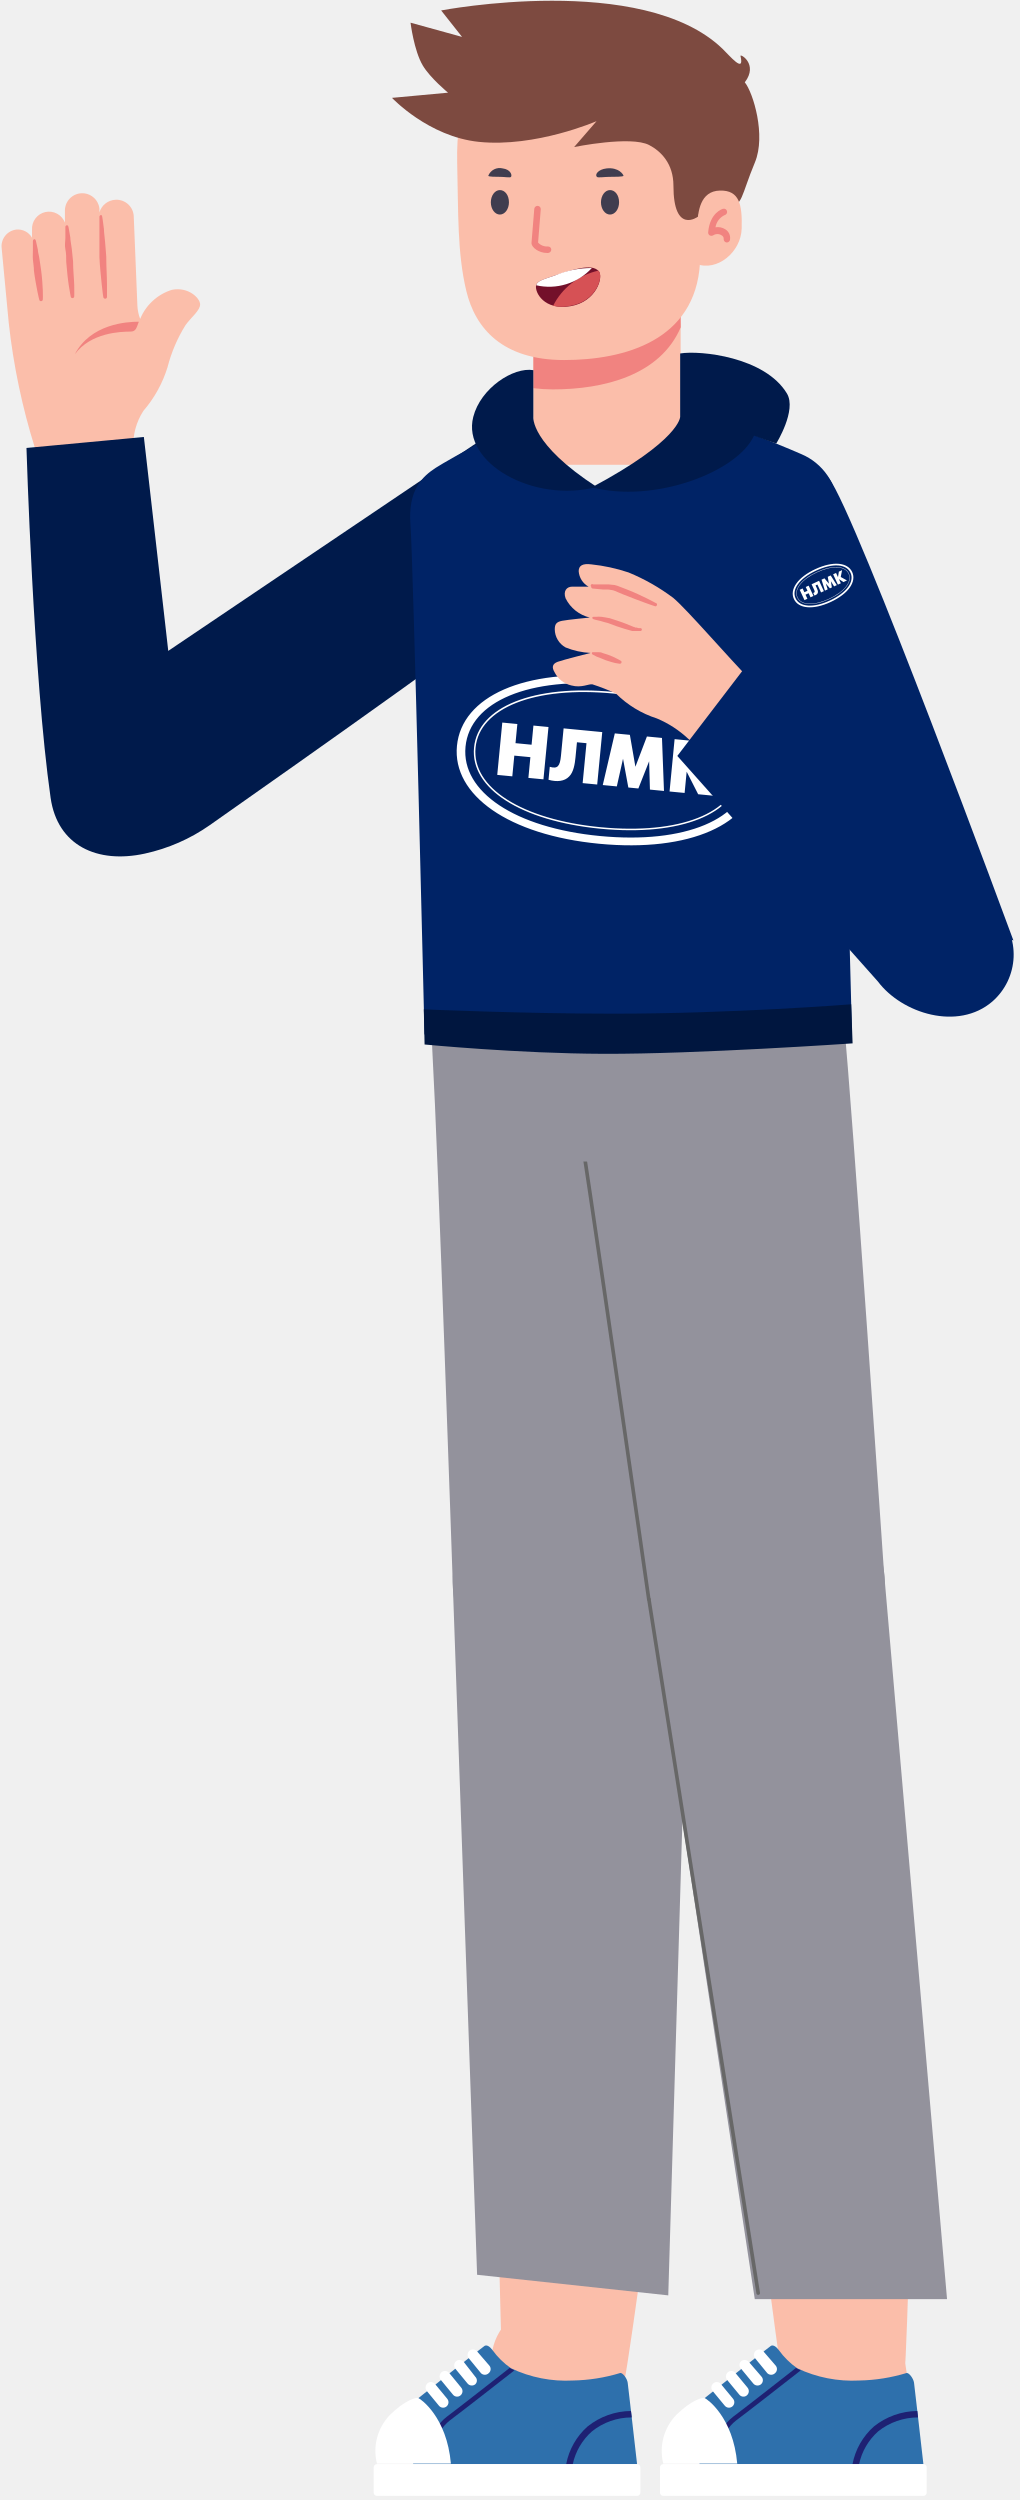
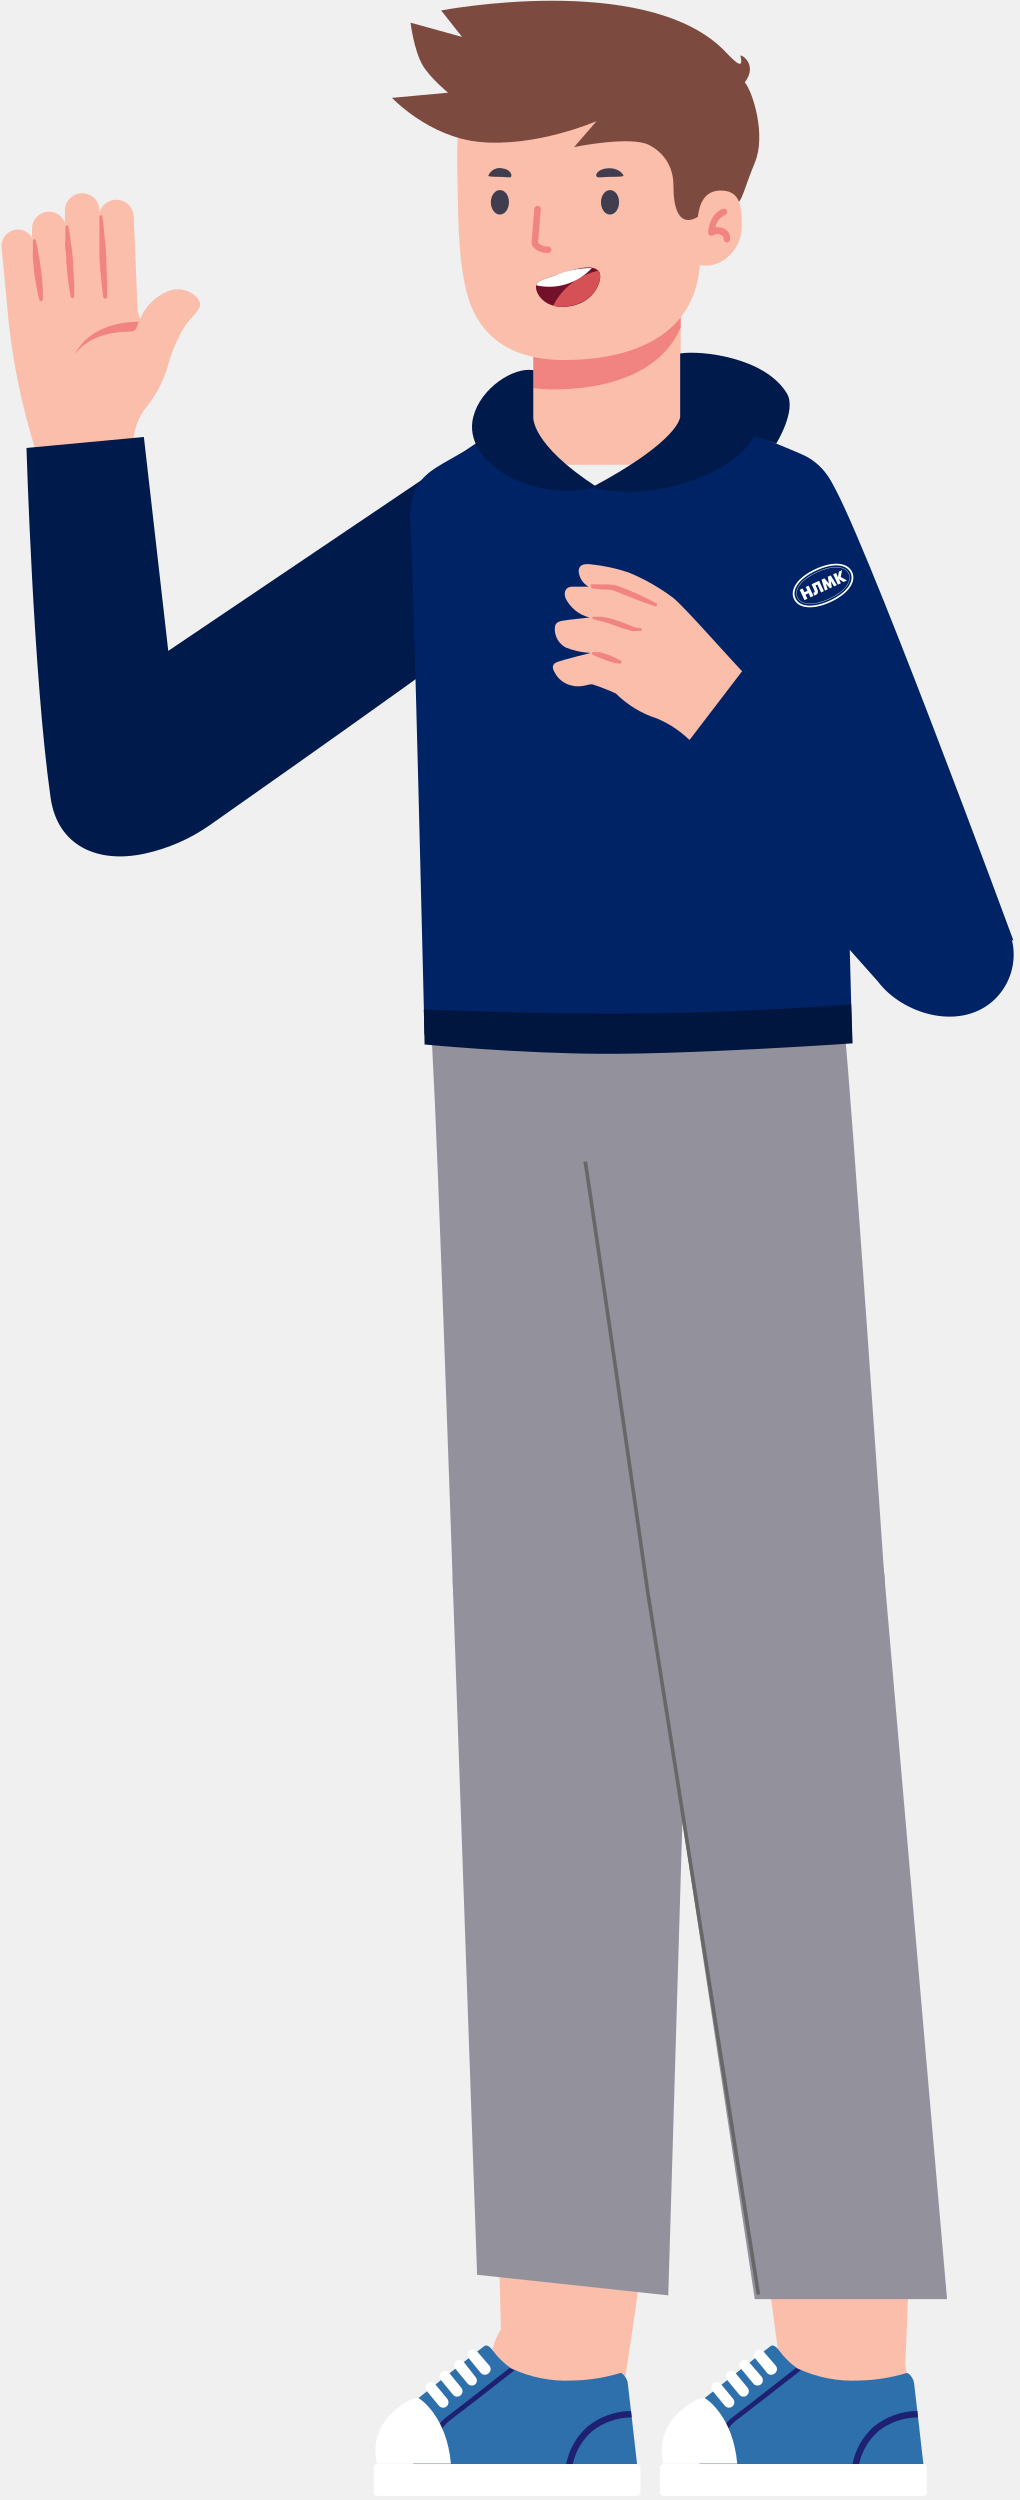
<svg xmlns="http://www.w3.org/2000/svg" width="210" height="515" viewBox="0 0 210 515" fill="none">
  <path d="M109.86 60.053H140.209V95.746H109.86V60.053Z" fill="#FBBEAA" />
  <path d="M140.134 60.053H109.885V79.966C111.206 80.13 112.536 80.214 113.868 80.218C124.303 80.218 135.974 77.37 140.234 67.413L140.134 60.053Z" fill="#F18380" />
  <path d="M94.18 33.56C94.432 43.87 94.18 52.012 96.046 59.877C97.911 67.741 103.608 74.169 116.211 74.169C128.815 74.169 143.183 70.06 144.191 54.306C146.258 52.062 149.611 44.072 149.737 35.123C149.863 26.175 149.157 7.244 128.764 4.345C108.372 1.446 93.626 8.933 94.18 33.56Z" fill="#FBBEAA" />
  <path d="M104.843 41.677C104.843 43.063 104.011 44.198 102.977 44.198C101.944 44.198 101.112 43.063 101.112 41.677C101.112 40.291 101.944 39.156 102.977 39.156C104.011 39.156 104.843 40.19 104.843 41.677Z" fill="#403D4F" />
  <path d="M127.53 41.677C127.53 43.063 126.698 44.198 125.664 44.198C124.631 44.198 123.799 43.063 123.799 41.677C123.799 40.291 124.631 39.156 125.664 39.156C126.698 39.156 127.53 40.19 127.53 41.677Z" fill="#403D4F" />
  <path d="M122.967 36.434C123.144 36.66 124.48 36.434 125.488 36.434C126.496 36.434 128.437 36.434 128.437 36.207C128.437 35.98 127.479 34.417 124.958 34.694C123.144 34.896 122.488 36.03 122.967 36.434Z" fill="#403D4F" />
  <path d="M105.272 36.433C105.121 36.66 103.987 36.433 103.105 36.433C102.222 36.433 100.584 36.433 100.584 36.206C100.81 35.635 101.237 35.166 101.785 34.888C102.333 34.609 102.963 34.54 103.558 34.694C105.121 34.896 105.55 36.03 105.272 36.433Z" fill="#403D4F" />
  <path d="M112.709 52.113C110.944 52.113 109.533 50.953 109.482 50.121L110.062 43.013C110.081 42.837 110.168 42.675 110.305 42.562C110.441 42.449 110.616 42.394 110.793 42.408C110.879 42.414 110.963 42.438 111.04 42.477C111.118 42.516 111.186 42.569 111.242 42.635C111.299 42.7 111.341 42.777 111.368 42.859C111.395 42.941 111.405 43.028 111.398 43.114L110.844 49.97C111.098 50.246 111.412 50.462 111.761 50.602C112.109 50.741 112.485 50.801 112.86 50.777C112.948 50.77 113.037 50.781 113.121 50.809C113.204 50.837 113.282 50.882 113.347 50.941C113.413 51 113.467 51.072 113.504 51.152C113.542 51.232 113.563 51.318 113.566 51.407C113.566 51.586 113.499 51.758 113.377 51.889C113.256 52.02 113.089 52.1 112.911 52.113H112.709Z" fill="#F18380" />
  <path d="M138.728 38.248C138.728 48.42 143.769 44.639 143.769 44.639C145.03 40.858 147.225 42.483 150.112 42.483C152.998 42.483 152.627 40.381 155.514 33.449C157.823 27.904 155.161 19.092 153.429 16.959C156.3 13.198 152.407 10.958 152.541 11.528C153.429 15.286 150.352 11.509 148.811 10.027C132.352 -5.799 90.875 2.152 90.875 2.152L95.183 7.603L84.573 4.673C84.573 4.673 85.266 10.414 87.094 13.495C88.617 16.062 92.297 19.092 92.297 19.092L80.751 20.159C80.751 20.159 88.256 28.157 98.647 29.224C110.348 30.424 122.892 24.958 122.892 24.958L118.274 30.29C118.274 30.29 129.946 27.909 133.727 29.88C136.145 31.14 138.728 33.701 138.728 38.248Z" fill="#7D4A40" />
  <path d="M143.637 46.466C143.763 43.593 144.217 39.358 148.3 39.257C152.384 39.156 152.913 42.231 152.787 47.071C152.661 51.911 147.746 56.02 143.435 54.356L143.637 46.466Z" fill="#FBBEAA" />
  <path d="M149.637 49.945C149.46 49.914 149.303 49.815 149.199 49.668C149.095 49.522 149.053 49.34 149.082 49.163C149.082 49.021 149.042 48.882 148.966 48.761C148.89 48.641 148.782 48.544 148.654 48.483C148.396 48.31 148.094 48.218 147.784 48.218C147.474 48.218 147.172 48.31 146.914 48.483C146.803 48.544 146.677 48.577 146.549 48.577C146.421 48.577 146.295 48.544 146.183 48.483C146.081 48.415 145.998 48.32 145.945 48.209C145.892 48.099 145.87 47.975 145.881 47.852C146.234 43.794 148.83 43.038 148.931 43.013C149.017 42.986 149.108 42.978 149.197 42.988C149.287 42.998 149.373 43.026 149.451 43.071C149.529 43.116 149.597 43.176 149.651 43.249C149.704 43.321 149.743 43.404 149.763 43.492C149.809 43.659 149.788 43.838 149.703 43.989C149.618 44.14 149.476 44.251 149.309 44.298C148.806 44.526 148.367 44.876 148.032 45.316C147.698 45.756 147.478 46.273 147.393 46.819C148.084 46.706 148.792 46.85 149.385 47.222C149.73 47.425 150.009 47.723 150.188 48.081C150.367 48.439 150.438 48.841 150.393 49.239C150.397 49.337 150.38 49.435 150.343 49.526C150.306 49.617 150.249 49.699 150.177 49.766C150.106 49.833 150.02 49.884 149.927 49.915C149.833 49.946 149.734 49.956 149.637 49.945Z" fill="#F18380" />
  <path d="M114.447 61.188C116.88 61.094 119.217 60.209 121.102 58.667" stroke="#73102A" stroke-width="0.5" stroke-miterlimit="10" stroke-linecap="round" />
  <path d="M114.362 56.726C117.891 55.567 121.925 54.206 123.311 55.844C124.395 56.953 122.933 62.171 117.513 63.078C112.094 63.986 110.153 60.255 110.43 58.819C110.607 57.936 111.59 57.659 114.362 56.726Z" fill="#73102A" />
  <path d="M123.185 55.769H123.311C124.395 56.878 122.933 62.096 117.513 63.003C116.336 63.277 115.111 63.277 113.934 63.003C114.847 61.19 116.15 59.6 117.749 58.35C119.348 57.099 121.205 56.218 123.185 55.769Z" fill="#D65155" />
  <path d="M121.924 55.214C120.496 56.766 118.683 57.912 116.668 58.536C114.654 59.161 112.51 59.241 110.455 58.768C110.656 57.911 111.665 57.634 114.362 56.726C116.755 55.72 119.327 55.206 121.924 55.214Z" fill="white" />
  <path d="M170.744 98.496C176.347 105.7 208.763 193.742 208.763 193.742C178.748 184.138 181.565 158.18 165.24 160.926C165.24 160.926 146.416 116.744 145.698 112.791C144.948 109.675 145.284 106.397 146.652 103.498C148.02 100.599 150.336 98.255 153.218 96.852C161.252 92.746 165.142 91.292 170.744 98.496Z" fill="#002366" />
  <path d="M27.464 92.29C27.34 89.589 28.063 86.917 29.532 84.646C31.794 82.024 33.488 78.962 34.509 75.653C35.294 72.581 36.547 69.649 38.226 66.959C39.425 65.311 41.224 63.962 41.224 62.703C41.224 61.444 38.825 59.015 35.408 59.705C33.944 60.161 32.599 60.935 31.469 61.971C30.34 63.008 29.453 64.281 28.873 65.7C28.545 64.836 28.353 63.926 28.303 63.002L27.554 44.626C27.543 44.15 27.436 43.681 27.24 43.246C27.044 42.812 26.763 42.421 26.414 42.097C26.065 41.773 25.654 41.522 25.206 41.359C24.759 41.196 24.283 41.125 23.807 41.149C23.049 41.181 22.32 41.45 21.724 41.918C21.127 42.386 20.692 43.029 20.479 43.757V42.917C20.364 42.024 19.915 41.208 19.222 40.632C18.53 40.056 17.645 39.763 16.746 39.812C15.846 39.861 14.999 40.249 14.374 40.898C13.748 41.546 13.391 42.407 13.374 43.307V45.855C13.074 45.07 12.502 44.418 11.761 44.019C11.021 43.621 10.162 43.501 9.341 43.683C8.519 43.865 7.791 44.335 7.288 45.009C6.785 45.683 6.54 46.515 6.599 47.354V48.973C6.277 48.406 5.796 47.945 5.216 47.647C4.635 47.349 3.981 47.226 3.332 47.294C2.443 47.407 1.634 47.861 1.074 48.561C0.515 49.26 0.249 50.15 0.334 51.041L1.803 66.54C2.765 75.278 4.572 83.901 7.199 92.29C7.231 93.691 7.555 95.07 8.152 96.338C8.748 97.605 9.603 98.734 10.662 99.652C11.721 100.569 12.96 101.255 14.299 101.665C15.639 102.076 17.05 102.201 18.441 102.033C19.7 102.075 20.953 101.846 22.115 101.361C23.277 100.876 24.322 100.147 25.178 99.223C26.034 98.299 26.681 97.202 27.075 96.005C27.47 94.809 27.602 93.542 27.464 92.29Z" fill="#FBBEAA" />
  <path d="M26.864 68.309C28.003 68.309 28.093 67.589 28.603 66.27C26.055 66.27 18.651 66.75 15.413 72.985C18.68 68.489 24.946 68.309 26.864 68.309ZM21.049 44.597C21.049 44.597 21.229 45.646 21.408 47.175C21.408 47.954 21.588 48.883 21.648 49.843C21.708 50.802 21.798 51.851 21.888 52.84C21.888 54.939 22.038 57.007 22.038 58.566C22.038 60.125 22.038 61.174 22.038 61.174C22.038 61.224 22.028 61.273 22.008 61.319C21.988 61.365 21.959 61.406 21.922 61.44C21.886 61.474 21.842 61.499 21.795 61.516C21.748 61.532 21.698 61.538 21.648 61.534C21.564 61.53 21.483 61.498 21.418 61.444C21.353 61.39 21.308 61.316 21.288 61.234C21.288 61.234 21.109 60.185 20.959 58.626C20.809 57.067 20.569 54.999 20.479 52.93C20.479 51.881 20.479 50.832 20.479 49.933C20.479 49.033 20.479 48.044 20.479 47.265C20.479 45.676 20.479 44.657 20.479 44.657C20.479 44.607 20.489 44.557 20.509 44.512C20.529 44.466 20.558 44.425 20.595 44.391C20.631 44.357 20.675 44.331 20.722 44.315C20.769 44.299 20.819 44.293 20.869 44.297C20.926 44.33 20.974 44.378 21.005 44.436C21.037 44.495 21.052 44.56 21.049 44.627V44.597ZM14.094 46.695C14.094 46.695 14.274 47.594 14.484 48.913C14.484 49.603 14.694 50.382 14.783 51.222C14.873 52.061 14.963 52.96 15.053 53.86C15.053 55.658 15.263 57.457 15.293 58.806C15.323 60.155 15.293 61.084 15.293 61.084C15.289 61.132 15.276 61.178 15.255 61.22C15.233 61.262 15.203 61.3 15.167 61.33C15.131 61.361 15.089 61.384 15.043 61.398C14.998 61.413 14.951 61.418 14.903 61.414C14.823 61.408 14.746 61.376 14.686 61.321C14.627 61.267 14.587 61.194 14.574 61.114C14.574 61.114 14.394 60.215 14.184 58.896C13.974 57.577 13.794 55.748 13.644 53.98C13.644 53.08 13.644 52.181 13.464 51.342C13.284 50.502 13.464 49.693 13.464 49.003C13.464 47.654 13.464 46.755 13.464 46.755C13.464 46.705 13.474 46.656 13.494 46.61C13.514 46.564 13.543 46.523 13.58 46.489C13.617 46.456 13.66 46.43 13.707 46.413C13.754 46.397 13.804 46.391 13.854 46.395C13.921 46.423 13.978 46.468 14.021 46.526C14.063 46.584 14.088 46.653 14.094 46.725V46.695ZM7.379 49.543C7.379 49.543 7.559 50.292 7.799 51.431C7.799 51.971 8.038 52.631 8.128 53.35C8.218 54.069 8.338 54.819 8.458 55.568C8.668 57.097 8.758 58.566 8.818 59.765C8.878 60.964 8.818 61.684 8.818 61.684C8.818 61.734 8.808 61.783 8.788 61.829C8.768 61.874 8.739 61.916 8.702 61.949C8.665 61.983 8.622 62.009 8.575 62.025C8.528 62.041 8.478 62.048 8.428 62.044C8.352 62.04 8.278 62.011 8.219 61.963C8.16 61.914 8.117 61.848 8.098 61.774C8.098 61.774 7.889 61.024 7.679 59.915C7.469 58.806 7.169 57.247 6.989 55.748C6.989 54.969 6.839 54.219 6.779 53.5C6.719 52.781 6.779 52.121 6.779 51.551C6.779 50.412 6.779 49.633 6.779 49.633C6.779 49.583 6.789 49.534 6.809 49.488C6.829 49.442 6.858 49.401 6.895 49.367C6.932 49.333 6.975 49.308 7.022 49.291C7.069 49.275 7.119 49.269 7.169 49.273C7.224 49.304 7.272 49.347 7.308 49.399C7.345 49.451 7.369 49.51 7.379 49.573V49.543Z" fill="#F18380" />
  <path d="M99.99 90.021L34.656 134.085C34.931 136.339 29.636 90.021 29.636 90.021L5.453 92.278C5.453 92.278 6.866 139.436 10.425 164.341C11.837 174.225 20.064 177.973 29.819 175.845C34.635 174.794 39.169 172.818 43.204 169.986C60.542 157.816 109.183 123.539 113.16 119.227C120.021 111.787 120.021 106.214 116.078 100.089C112.135 93.964 103.697 89.101 99.99 90.021Z" fill="#001A4B" />
  <path d="M182.089 323.627C182.507 326.825 182.287 330.074 181.442 333.186C180.596 336.299 179.142 339.213 177.163 341.759C175.185 344.306 172.72 346.435 169.913 348.024C167.106 349.612 164.012 350.628 160.81 351.013C157.608 351.398 154.361 351.144 151.258 350.266C148.154 349.388 145.256 347.904 142.73 345.899C140.204 343.893 138.1 341.407 136.542 338.584C134.983 335.76 133.999 332.656 133.647 329.45C133.647 329.45 120.947 240.247 117.935 222.226C114.923 204.205 118.111 189.12 138.291 184.828C159.223 180.386 172.3 195.721 173.881 211.082C175.463 226.443 182.089 323.627 182.089 323.627Z" fill="#93929C" />
  <path d="M142.056 325.358C142.135 331.829 139.642 338.066 135.123 342.698C130.604 347.329 124.431 349.976 117.96 350.056C111.49 350.136 105.253 347.642 100.621 343.123C95.99 338.605 93.343 332.431 93.263 325.961C93.263 325.961 90.175 235.905 89.121 217.658C88.067 199.411 92.836 184.778 113.367 182.67C134.651 180.486 145.996 197.127 145.996 212.588C145.996 228.049 142.056 325.358 142.056 325.358Z" fill="#93929C" />
  <path d="M101.998 431.478C101.998 431.478 103.202 482.655 103.503 490.31C103.805 497.966 108.649 500.049 116.455 500.726C124.261 501.404 127.548 495.205 128.653 490.285C129.757 485.366 136.434 435.192 136.434 435.192L101.998 431.478Z" fill="#FBBEAA" />
  <path d="M102.876 467.169L131.665 470.256C133.899 454.418 136.434 435.117 136.434 435.117L101.998 431.402C101.998 431.402 102.449 450.578 102.876 467.169Z" fill="#F18380" />
  <path d="M142.056 325.359C142.016 322.155 141.346 318.991 140.083 316.046C138.821 313.101 136.991 310.434 134.697 308.196C132.404 305.959 129.692 304.195 126.717 303.006C123.742 301.816 120.562 301.224 117.358 301.264C114.154 301.303 110.99 301.973 108.045 303.236C105.1 304.499 102.433 306.329 100.195 308.622C97.958 310.916 96.194 313.627 95.005 316.602C93.815 319.577 93.223 322.758 93.263 325.961L98.283 468.606L137.663 472.848L142.056 325.359Z" fill="#93929C" />
  <path d="M153.526 433.436C153.526 433.436 160.202 484.186 161.306 491.741C162.411 499.296 167.456 500.902 175.312 500.727C183.168 500.551 185.753 494.05 186.33 489.055C186.908 484.061 188.163 433.436 188.163 433.436H153.526Z" fill="#FBBEAA" />
  <path d="M158.345 468.825H187.31C187.812 452.862 188.289 433.436 188.289 433.436H153.526C153.526 433.436 156.036 452.36 158.345 468.825Z" fill="#F18380" />
  <path d="M182.089 323.627C181.256 317.255 177.942 311.469 172.867 307.526C167.793 303.584 161.368 301.802 154.987 302.569C148.607 303.336 142.787 306.589 138.792 311.622C134.796 316.656 132.948 323.062 133.648 329.45L155.484 473.626H195.09L182.089 323.627Z" fill="#93929C" />
  <path d="M133.673 329.45L156.187 472.371" stroke="#676767" stroke-width="0.75" stroke-miterlimit="10" stroke-linecap="round" />
  <path d="M133.647 329.45C133.647 329.45 120.947 240.247 117.935 222.226" stroke="#676767" stroke-width="0.75" stroke-miterlimit="10" stroke-linecap="round" />
  <path d="M172.677 474.774C169.83 474.57 167.007 475.418 164.745 477.158C162.482 478.897 160.937 481.407 160.403 484.211L147.302 497.639V505.997H189.292C189.292 505.997 187.184 490.938 186.582 487.549C185.979 484.161 183.946 474.774 172.677 474.774Z" fill="#FBBEAA" />
  <path d="M160.428 484.111C159.952 483.458 159.274 482.956 158.797 483.257C158.32 483.558 145.645 493.598 145.043 494.1C144.672 494.448 144.391 494.882 144.225 495.363C144.059 495.844 144.012 496.358 144.089 496.861V507.629H190.221C190.221 507.629 188.414 491.716 188.289 490.837C188.163 489.959 187.285 488.804 186.783 488.829C183.616 489.799 180.33 490.323 177.019 490.385C172.618 490.619 168.229 489.756 164.244 487.875C162.766 486.848 161.476 485.574 160.428 484.111Z" fill="#2E70AC" />
  <path d="M151.669 498.593C153.903 496.936 161.934 490.661 164.946 488.302L164.244 487.951C164.149 487.91 164.063 487.85 163.993 487.775C160.78 490.285 153.225 496.208 151.066 497.815C149.242 499.213 147.992 501.231 147.553 503.487L148.531 503.638C148.945 501.637 150.058 499.849 151.669 498.593Z" fill="#1E2173" />
  <path d="M188.966 496.66C185.715 496.693 182.569 497.816 180.031 499.848C177.737 501.88 176.183 504.617 175.613 507.628H176.969C177.523 505.019 178.895 502.654 180.884 500.877C183.22 499.006 186.124 497.988 189.117 497.99L188.966 496.66Z" fill="#1E2173" />
  <path d="M136.635 507.604H190.221C190.596 507.604 190.899 507.907 190.899 508.282V513.477C190.899 513.851 190.596 514.155 190.221 514.155H136.635C136.26 514.155 135.957 513.851 135.957 513.477V508.282C135.957 507.907 136.26 507.604 136.635 507.604Z" fill="white" />
  <path d="M145.168 494C144.691 493.799 142.357 494.477 139.32 497.463C138.056 498.77 137.145 500.378 136.675 502.135C136.205 503.892 136.191 505.739 136.634 507.503H151.87C151.016 497.865 145.645 494.2 145.168 494Z" fill="white" />
  <path d="M151.016 494.151C151.204 494.381 151.294 494.676 151.266 494.972C151.238 495.268 151.094 495.541 150.866 495.732C150.754 495.824 150.625 495.894 150.486 495.936C150.347 495.979 150.201 495.993 150.056 495.979C149.912 495.965 149.771 495.923 149.643 495.855C149.515 495.786 149.402 495.694 149.31 495.581L146.8 492.544C146.612 492.314 146.522 492.019 146.55 491.723C146.578 491.427 146.722 491.154 146.95 490.963C147.061 490.867 147.19 490.795 147.329 490.751C147.468 490.706 147.615 490.691 147.761 490.705C147.906 490.719 148.047 490.762 148.175 490.833C148.304 490.903 148.416 490.999 148.506 491.114L151.016 494.151Z" fill="white" />
  <path d="M154.003 491.866C154.191 492.097 154.28 492.392 154.252 492.688C154.224 492.984 154.08 493.257 153.852 493.448C153.741 493.543 153.613 493.616 153.473 493.66C153.334 493.704 153.187 493.72 153.042 493.706C152.896 493.692 152.755 493.648 152.627 493.578C152.499 493.508 152.386 493.412 152.296 493.297L149.786 490.26C149.604 490.027 149.518 489.734 149.546 489.439C149.574 489.145 149.714 488.873 149.937 488.679C150.047 488.583 150.176 488.511 150.315 488.466C150.455 488.422 150.601 488.406 150.747 488.421C150.892 488.435 151.034 488.478 151.162 488.548C151.29 488.619 151.403 488.714 151.493 488.829L154.003 491.866Z" fill="white" />
  <path d="M156.889 489.608C157.079 489.831 157.172 490.12 157.149 490.412C157.125 490.704 156.987 490.974 156.764 491.164C156.534 491.352 156.238 491.442 155.942 491.414C155.646 491.385 155.373 491.242 155.183 491.013L152.673 487.976C152.567 487.873 152.483 487.75 152.426 487.615C152.369 487.479 152.339 487.333 152.339 487.186C152.339 487.038 152.369 486.892 152.426 486.757C152.483 486.621 152.567 486.498 152.673 486.395C152.906 486.213 153.199 486.127 153.493 486.155C153.788 486.183 154.06 486.323 154.254 486.546L156.889 489.608Z" fill="white" />
  <path d="M159.801 487.324C159.894 487.436 159.963 487.565 160.005 487.704C160.048 487.843 160.063 487.988 160.049 488.133C160.035 488.278 159.992 488.418 159.924 488.546C159.856 488.674 159.763 488.788 159.651 488.88C159.439 489.087 159.156 489.203 158.86 489.203C158.564 489.203 158.28 489.087 158.069 488.88L155.559 485.818C155.371 485.587 155.282 485.292 155.31 484.996C155.338 484.7 155.482 484.427 155.71 484.237C155.822 484.144 155.951 484.075 156.09 484.032C156.229 483.99 156.375 483.975 156.519 483.989C156.664 484.003 156.804 484.045 156.932 484.114C157.06 484.182 157.174 484.275 157.266 484.387L159.801 487.324Z" fill="white" />
  <path d="M113.693 474.774C110.847 474.57 108.024 475.418 105.761 477.158C103.499 478.897 101.954 481.407 101.42 484.211L88.343 497.639V505.997H130.309C130.309 505.997 128.226 490.938 127.598 487.549C126.971 484.161 124.963 474.774 113.693 474.774Z" fill="#FBBEAA" />
  <path d="M101.445 484.111C100.968 483.458 100.316 482.956 99.814 483.257C99.312 483.558 86.662 493.598 86.084 494.1C85.507 494.602 85.106 495.23 85.106 496.861V507.629H131.238C131.238 507.629 129.431 491.716 129.305 490.837C129.18 489.959 128.301 488.804 127.799 488.829C124.633 489.799 121.347 490.323 118.036 490.385C113.643 490.623 109.26 489.76 105.285 487.875C103.796 486.853 102.497 485.579 101.445 484.111Z" fill="#2E70AC" />
  <path d="M92.686 498.593C94.919 496.936 102.951 490.661 105.963 488.302L105.285 487.951C105.183 487.911 105.089 487.851 105.009 487.775C101.796 490.285 94.242 496.208 92.083 497.815C90.258 499.213 89.008 501.231 88.569 503.487L89.548 503.638C89.974 501.642 91.084 499.858 92.686 498.593Z" fill="#1E2173" />
  <path d="M129.983 496.66C126.732 496.693 123.585 497.816 121.047 499.848C118.753 501.88 117.2 504.617 116.63 507.628H117.985C118.546 505.016 119.927 502.65 121.926 500.877C124.25 499.002 127.148 497.984 130.133 497.99L129.983 496.66Z" fill="#1E2173" />
  <path d="M77.652 507.604H131.238C131.613 507.604 131.916 507.907 131.916 508.282V513.477C131.916 513.851 131.613 514.155 131.238 514.155H77.652C77.277 514.155 76.974 513.851 76.974 513.477V508.282C76.974 507.907 77.277 507.604 77.652 507.604Z" fill="white" />
  <path d="M86.185 494C85.708 493.799 83.374 494.477 80.337 497.463C79.072 498.77 78.162 500.378 77.692 502.135C77.222 503.892 77.208 505.739 77.651 507.503H92.886C92.033 497.865 86.662 494.2 86.185 494Z" fill="white" />
  <path d="M92.133 494.151C92.322 494.381 92.411 494.676 92.383 494.972C92.355 495.268 92.211 495.541 91.983 495.732C91.871 495.824 91.742 495.894 91.603 495.936C91.464 495.979 91.318 495.993 91.174 495.979C91.029 495.965 90.889 495.923 90.76 495.855C90.632 495.786 90.519 495.694 90.427 495.581L87.917 492.544C87.735 492.312 87.649 492.018 87.677 491.724C87.705 491.43 87.845 491.157 88.067 490.963C88.178 490.867 88.307 490.795 88.446 490.751C88.585 490.706 88.732 490.691 88.878 490.705C89.023 490.719 89.164 490.762 89.293 490.833C89.421 490.903 89.533 490.999 89.624 491.114L92.133 494.151Z" fill="white" />
  <path d="M95.02 491.866C95.208 492.096 95.297 492.392 95.269 492.688C95.241 492.984 95.097 493.257 94.869 493.447C94.759 493.543 94.63 493.615 94.49 493.66C94.351 493.704 94.204 493.72 94.059 493.706C93.913 493.692 93.772 493.648 93.644 493.578C93.516 493.507 93.403 493.412 93.313 493.297L90.803 490.26C90.621 490.027 90.535 489.733 90.563 489.439C90.591 489.145 90.731 488.873 90.954 488.679C91.184 488.49 91.479 488.401 91.775 488.429C92.071 488.457 92.344 488.601 92.535 488.829L95.02 491.866Z" fill="white" />
  <path d="M97.906 489.608C98.011 489.708 98.094 489.829 98.151 489.963C98.208 490.096 98.237 490.24 98.237 490.386C98.237 490.531 98.208 490.675 98.151 490.808C98.094 490.942 98.011 491.063 97.906 491.164C97.676 491.352 97.38 491.441 97.084 491.413C96.788 491.385 96.515 491.241 96.325 491.013L93.815 487.976C93.627 487.746 93.537 487.451 93.565 487.154C93.593 486.858 93.737 486.585 93.965 486.395C94.077 486.302 94.207 486.233 94.345 486.19C94.484 486.148 94.63 486.133 94.775 486.147C94.919 486.161 95.06 486.204 95.188 486.272C95.316 486.34 95.429 486.433 95.522 486.545L97.906 489.608Z" fill="white" />
  <path d="M100.817 487.324C100.91 487.436 100.979 487.565 101.022 487.704C101.064 487.843 101.079 487.988 101.065 488.133C101.051 488.278 101.008 488.418 100.94 488.546C100.872 488.674 100.779 488.788 100.667 488.88C100.455 489.087 100.172 489.203 99.876 489.203C99.58 489.203 99.296 489.087 99.085 488.88L96.575 485.818C96.387 485.587 96.298 485.292 96.326 484.996C96.354 484.7 96.498 484.427 96.726 484.237C96.838 484.144 96.967 484.075 97.106 484.032C97.245 483.99 97.391 483.975 97.535 483.989C97.68 484.003 97.82 484.045 97.948 484.114C98.077 484.182 98.19 484.275 98.282 484.387L100.817 487.324Z" fill="white" />
  <path d="M89.86 198.138C89.86 198.138 89.86 224.165 89.86 225.596C89.86 227.027 102.193 239.3 118.572 239.3C143.756 239.3 173.899 229.938 173.455 223.839C173.159 219.823 172.789 198.138 172.789 198.138H89.86Z" fill="#93929C" />
  <path d="M107.865 86.263C107.865 86.263 92.464 94.603 89.779 96.36C87.093 98.117 83.981 100.828 84.558 108.157C85.135 115.486 87.444 213.096 87.444 213.096C93.739 213.096 104.637 213.096 104.637 213.096H111.765C111.765 213.096 116.477 213.096 119.496 213.096C124.887 213.096 133.301 213.096 133.301 213.096H136.699H140.404C140.404 213.096 171.25 213.548 172.029 213.096C173.165 213.096 175.513 213.954 175.513 213.096C175.438 212.243 172.932 108.985 172.606 104.568C172.541 102.202 171.797 99.905 170.462 97.951C169.126 95.997 167.257 94.469 165.076 93.549C159.83 91.215 144.154 85.163 144.154 85.163C144.154 85.163 129.784 103.282 120.649 99.802C114.748 97.555 107.865 86.263 107.865 86.263Z" fill="#002366" />
  <path d="M175.345 206.884L175.634 214.934C175.634 214.934 143.546 217.153 124.35 217.088C106.671 217.027 87.464 215.166 87.464 215.166L87.304 207.925C87.304 207.925 107.869 208.82 126.295 208.82C151.097 208.82 175.345 206.884 175.345 206.884Z" fill="#00163F" />
  <path d="M97.493 85.878C95.075 95.299 109.866 103.748 122.927 100.311C109.179 91.375 109.866 85.876 109.866 85.876V76.252C105.742 75.564 99.015 79.948 97.493 85.878Z" fill="#001A4B" />
  <path d="M140.112 72.815C144.237 72.127 157.585 73.523 162.109 81.064C164.172 84.501 159.919 91.344 159.919 91.344C159.919 91.344 159.616 91.344 155.327 89.741C151.89 97.303 134.613 103.748 121.942 100.382C140.112 90.688 140.112 85.875 140.112 85.875V72.815Z" fill="#001A4B" />
-   <path d="M103.471 148.848L106.574 149.147L106.194 153.092L109.505 153.411L109.885 149.465L112.988 149.764L111.949 160.545L108.847 160.246L109.258 155.977L105.946 155.658L105.535 159.927L102.432 159.628L103.47 148.848L103.471 148.848ZM124.06 150.83L123.022 161.611L120.024 161.322L120.816 153.097L118.852 152.908L118.554 156.002C118.42 157.393 118.151 159.086 117.233 159.966C116.305 160.954 114.718 161.128 112.994 160.635L113.251 157.962C114.871 158.445 115.351 157.838 115.557 155.704L116.102 150.044L124.062 150.811L124.06 150.83ZM126.651 151.08L129.754 151.379L130.892 157.951L133.264 151.717L136.367 152.015L136.78 162.936L133.886 162.657L133.721 156.82L131.504 162.427L129.436 162.228L128.341 156.302L127.064 162L124.17 161.721L126.65 151.079L126.651 151.08ZM138.957 152.265L142.06 152.564L141.638 156.941L145.058 152.852L148.474 153.181L144.032 158.139L147.541 163.972L143.821 163.614L141.453 158.968L141.031 163.345L137.928 163.047L138.967 152.266L138.957 152.265L138.957 152.265ZM126.718 139.445C108.101 137.652 95.117 143.408 94.131 153.65C93.154 163.794 104.783 172.02 123.408 173.813C142.128 175.616 155.019 169.742 155.995 159.608C156.981 149.366 145.447 141.248 126.718 139.445ZM123.562 172.217C106.075 170.533 95.001 163.113 95.896 153.82C96.8 144.43 109.087 139.358 126.564 141.041C144.146 142.734 155.144 150.039 154.239 159.439C153.344 168.731 141.153 173.911 123.562 172.217ZM126.42 142.539C109.977 140.955 98.463 145.559 97.651 153.989C96.839 162.42 107.263 169.136 123.706 170.719C140.149 172.303 151.663 167.699 152.474 159.269C153.296 150.839 142.873 144.123 126.42 142.539ZM123.736 170.406C107.492 168.842 97.172 162.245 97.964 154.029C98.755 145.814 110.153 141.309 126.388 142.872C142.622 144.435 152.951 151.033 152.16 159.248C151.379 167.465 139.98 171.971 123.736 170.406L123.736 170.406Z" fill="white" />
  <path d="M154.63 140.1C150.087 135.506 141.591 125.599 138.716 123.186C135.874 121.044 132.769 119.276 129.476 117.924C126.978 117.088 124.396 116.528 121.776 116.256C119.954 116.025 119.21 116.564 119.21 117.668C119.255 118.325 119.465 118.961 119.819 119.517C120.173 120.072 120.661 120.531 121.237 120.85H117.875C116.72 120.85 115.976 121.774 116.515 123.263C117.004 124.247 117.704 125.11 118.564 125.794C119.425 126.477 120.425 126.962 121.494 127.216C121.494 127.216 116.951 127.652 115.796 127.883C114.641 128.114 114.282 128.55 114.282 129.654C114.291 130.416 114.503 131.163 114.896 131.816C115.288 132.47 115.847 133.008 116.515 133.376C118.15 134.039 119.885 134.421 121.648 134.505C121.648 134.505 116.027 135.917 114.898 136.327C113.768 136.738 113.64 137.482 114.23 138.458C114.567 139.145 115.052 139.748 115.652 140.223C116.251 140.698 116.949 141.033 117.695 141.204C119.826 141.769 121.263 140.845 122.033 140.973C123.687 141.506 125.307 142.14 126.884 142.872C129.251 145.23 132.146 146.989 135.328 148.006C137.697 149 139.87 150.408 141.745 152.164C142.618 152.984 143.647 153.62 144.771 154.035C145.895 154.45 147.09 154.635 148.286 154.58C149.483 154.525 150.656 154.231 151.737 153.714C152.818 153.198 153.784 152.47 154.578 151.574C158.685 147.21 157.992 143.565 154.63 140.1Z" fill="#FBBEAA" />
  <path d="M139.528 155.724L180.847 202.187C185.798 208.786 197.369 212.413 204.438 206.299C205.746 205.153 206.807 203.754 207.557 202.187C208.307 200.619 208.731 198.915 208.804 197.179C208.876 195.442 208.594 193.709 207.977 192.084C207.359 190.46 206.417 188.978 205.21 187.728L155.136 135.314L139.528 155.724Z" fill="#002366" />
  <path d="M121.802 120.876C121.794 120.918 121.796 120.962 121.807 121.004C121.817 121.045 121.836 121.085 121.863 121.118C121.89 121.152 121.923 121.18 121.961 121.2C121.999 121.22 122.041 121.232 122.084 121.235L124.189 121.441H125.215C125.575 121.441 125.908 121.569 126.268 121.595C126.647 121.709 127.017 121.854 127.371 122.031L128.552 122.519C130.143 123.16 131.735 123.751 132.915 124.187C134.096 124.623 134.917 124.88 134.917 124.88C134.983 124.907 135.056 124.91 135.122 124.886C135.189 124.862 135.244 124.814 135.277 124.752C135.325 124.689 135.351 124.612 135.351 124.534C135.351 124.455 135.325 124.378 135.277 124.315L133.352 123.314L131.35 122.365C130.631 122.031 129.835 121.697 129.04 121.389L127.833 120.927C127.445 120.752 127.041 120.614 126.627 120.517L125.395 120.388H124.343H122.777H122.187C122.122 120.337 122.04 120.314 121.958 120.324C121.876 120.333 121.801 120.375 121.75 120.44C121.699 120.504 121.676 120.587 121.686 120.668C121.695 120.75 121.737 120.825 121.802 120.876ZM122.289 127.062H122.751C123.136 127.027 123.522 127.027 123.906 127.062L124.702 127.19C124.995 127.227 125.287 127.278 125.575 127.344L127.32 127.909C128.501 128.294 129.656 128.781 130.528 129.141C130.528 129.141 130.811 129.141 130.785 129.269H131.093L131.555 129.397H131.837H131.991C132.069 129.416 132.136 129.464 132.179 129.531C132.222 129.598 132.238 129.679 132.222 129.757C132.211 129.818 132.18 129.874 132.134 129.916C132.087 129.958 132.028 129.983 131.966 129.988H130.657H130.246C129.348 129.757 128.141 129.397 126.961 128.987L125.241 128.345L124.445 128.14L123.752 127.934C123.398 127.83 123.038 127.744 122.674 127.678L122.238 127.549C122.199 127.538 122.163 127.518 122.132 127.493C122.1 127.467 122.074 127.435 122.055 127.4C122.036 127.364 122.025 127.325 122.021 127.284C122.017 127.244 122.021 127.203 122.033 127.164C122.063 127.127 122.103 127.097 122.148 127.079C122.193 127.061 122.241 127.055 122.289 127.062ZM122.289 134.351H123.239C123.496 134.351 123.829 134.351 124.163 134.531L125.215 134.864C125.878 135.098 126.521 135.381 127.14 135.711C127.425 135.845 127.7 136 127.962 136.173C128.014 136.234 128.043 136.311 128.043 136.392C128.043 136.472 128.014 136.549 127.962 136.61C127.888 136.688 127.787 136.734 127.679 136.738L126.73 136.584C126.191 136.456 125.498 136.25 124.805 136.019L123.804 135.609L122.931 135.275C122.64 135.146 122.358 135.001 122.084 134.839C122.011 134.796 121.958 134.727 121.934 134.646C121.91 134.565 121.918 134.478 121.956 134.402C122.032 134.354 122.123 134.335 122.212 134.351H122.289Z" fill="#F18380" />
  <path d="M164.738 121.498L165.34 121.219L165.701 121.998L166.343 121.7L165.982 120.921L166.584 120.642L167.57 122.77L166.968 123.049L166.578 122.206L165.935 122.504L166.326 123.347L165.724 123.626L164.738 121.498L164.738 121.498ZM168.732 119.646L169.718 121.774L169.137 122.044L168.384 120.42L168.003 120.597L168.286 121.208C168.413 121.482 168.549 121.828 168.476 122.091C168.414 122.376 168.142 122.58 167.772 122.674L167.527 122.146C167.877 122.062 167.899 121.897 167.704 121.475L167.186 120.358L168.73 119.643L168.732 119.646ZM169.235 119.414L169.837 119.135L170.763 120.241L170.518 118.819L171.12 118.54L172.387 120.537L171.826 120.798L171.158 119.724L171.364 121.012L170.962 121.198L170.115 120.208L170.502 121.411L169.941 121.671L169.234 119.414L169.235 119.414ZM171.622 118.307L172.224 118.028L172.624 118.892L172.806 117.759L173.468 117.451L173.194 118.858L174.475 119.57L173.753 119.904L172.812 119.291L173.212 120.155L172.61 120.434L171.624 118.306L171.622 118.307L171.622 118.307ZM167.977 117.231C164.365 118.905 162.611 121.382 163.548 123.404C164.476 125.406 167.507 125.689 171.121 124.014C174.753 122.331 176.477 119.842 175.55 117.841C174.613 115.82 171.611 115.547 167.977 117.231ZM170.975 123.699C167.582 125.272 164.74 125.079 163.89 123.245C163.031 121.392 164.732 119.117 168.123 117.546C171.534 115.965 174.349 116.144 175.209 117.999C176.059 119.833 174.388 122.118 170.975 123.699ZM168.26 117.841C165.07 119.32 163.46 121.423 164.231 123.087C165.002 124.751 167.648 124.882 170.838 123.404C174.028 121.925 175.638 119.822 174.867 118.158C174.098 116.493 171.452 116.362 168.26 117.841ZM170.809 123.342C167.658 124.802 165.044 124.682 164.293 123.061C163.541 121.439 165.141 119.367 168.29 117.907C171.44 116.448 174.055 116.567 174.807 118.188C175.56 119.809 173.961 121.881 170.809 123.342L170.809 123.342Z" fill="white" />
</svg>
